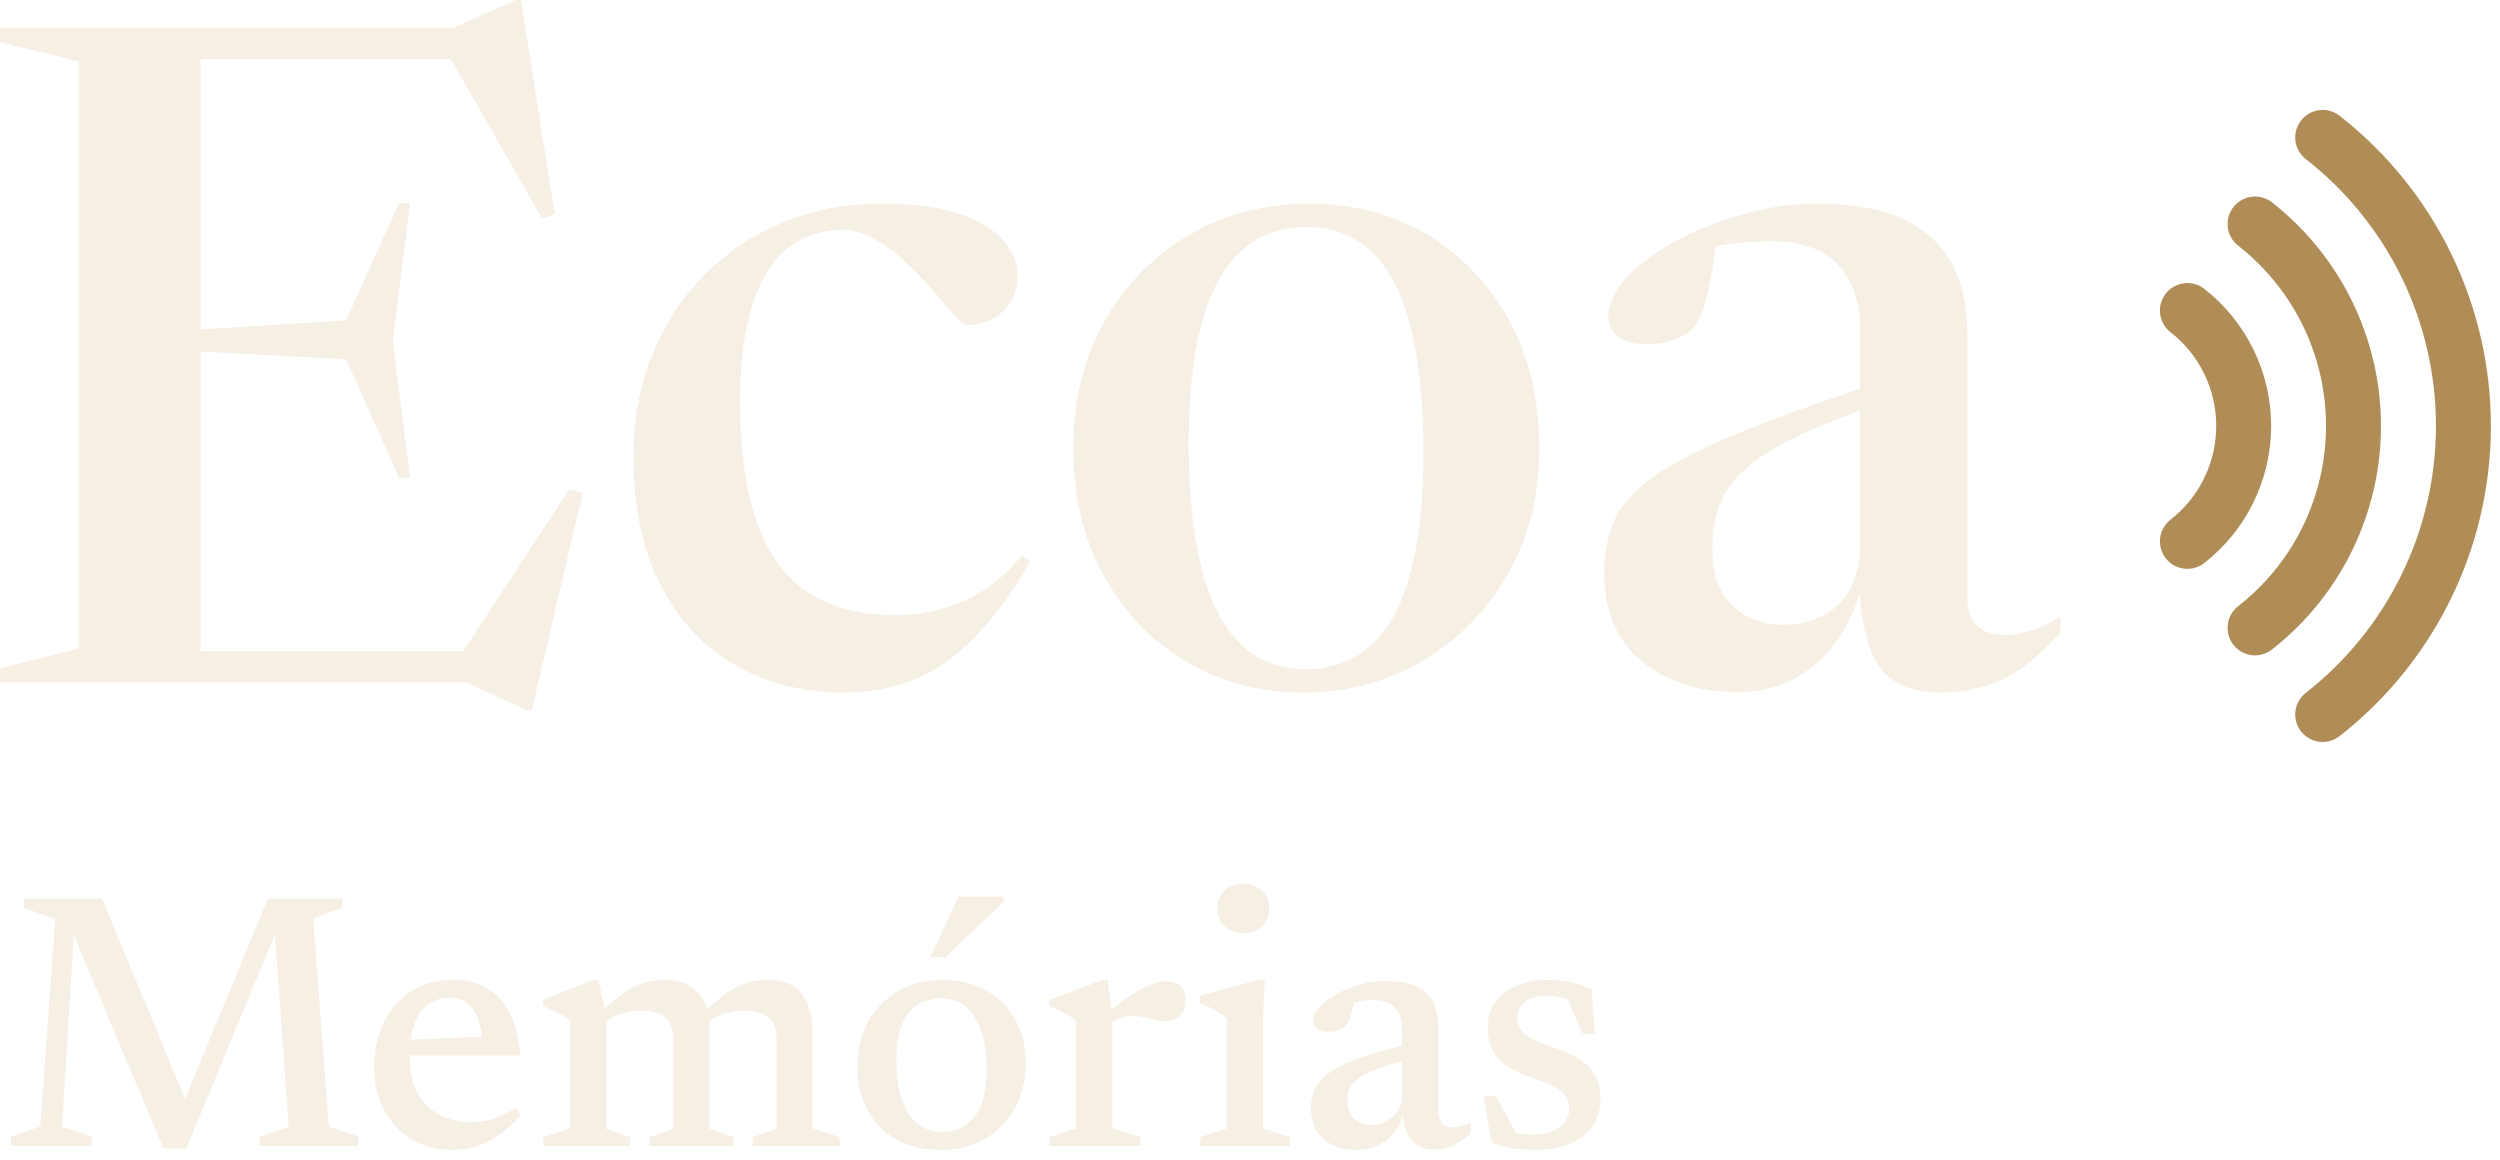
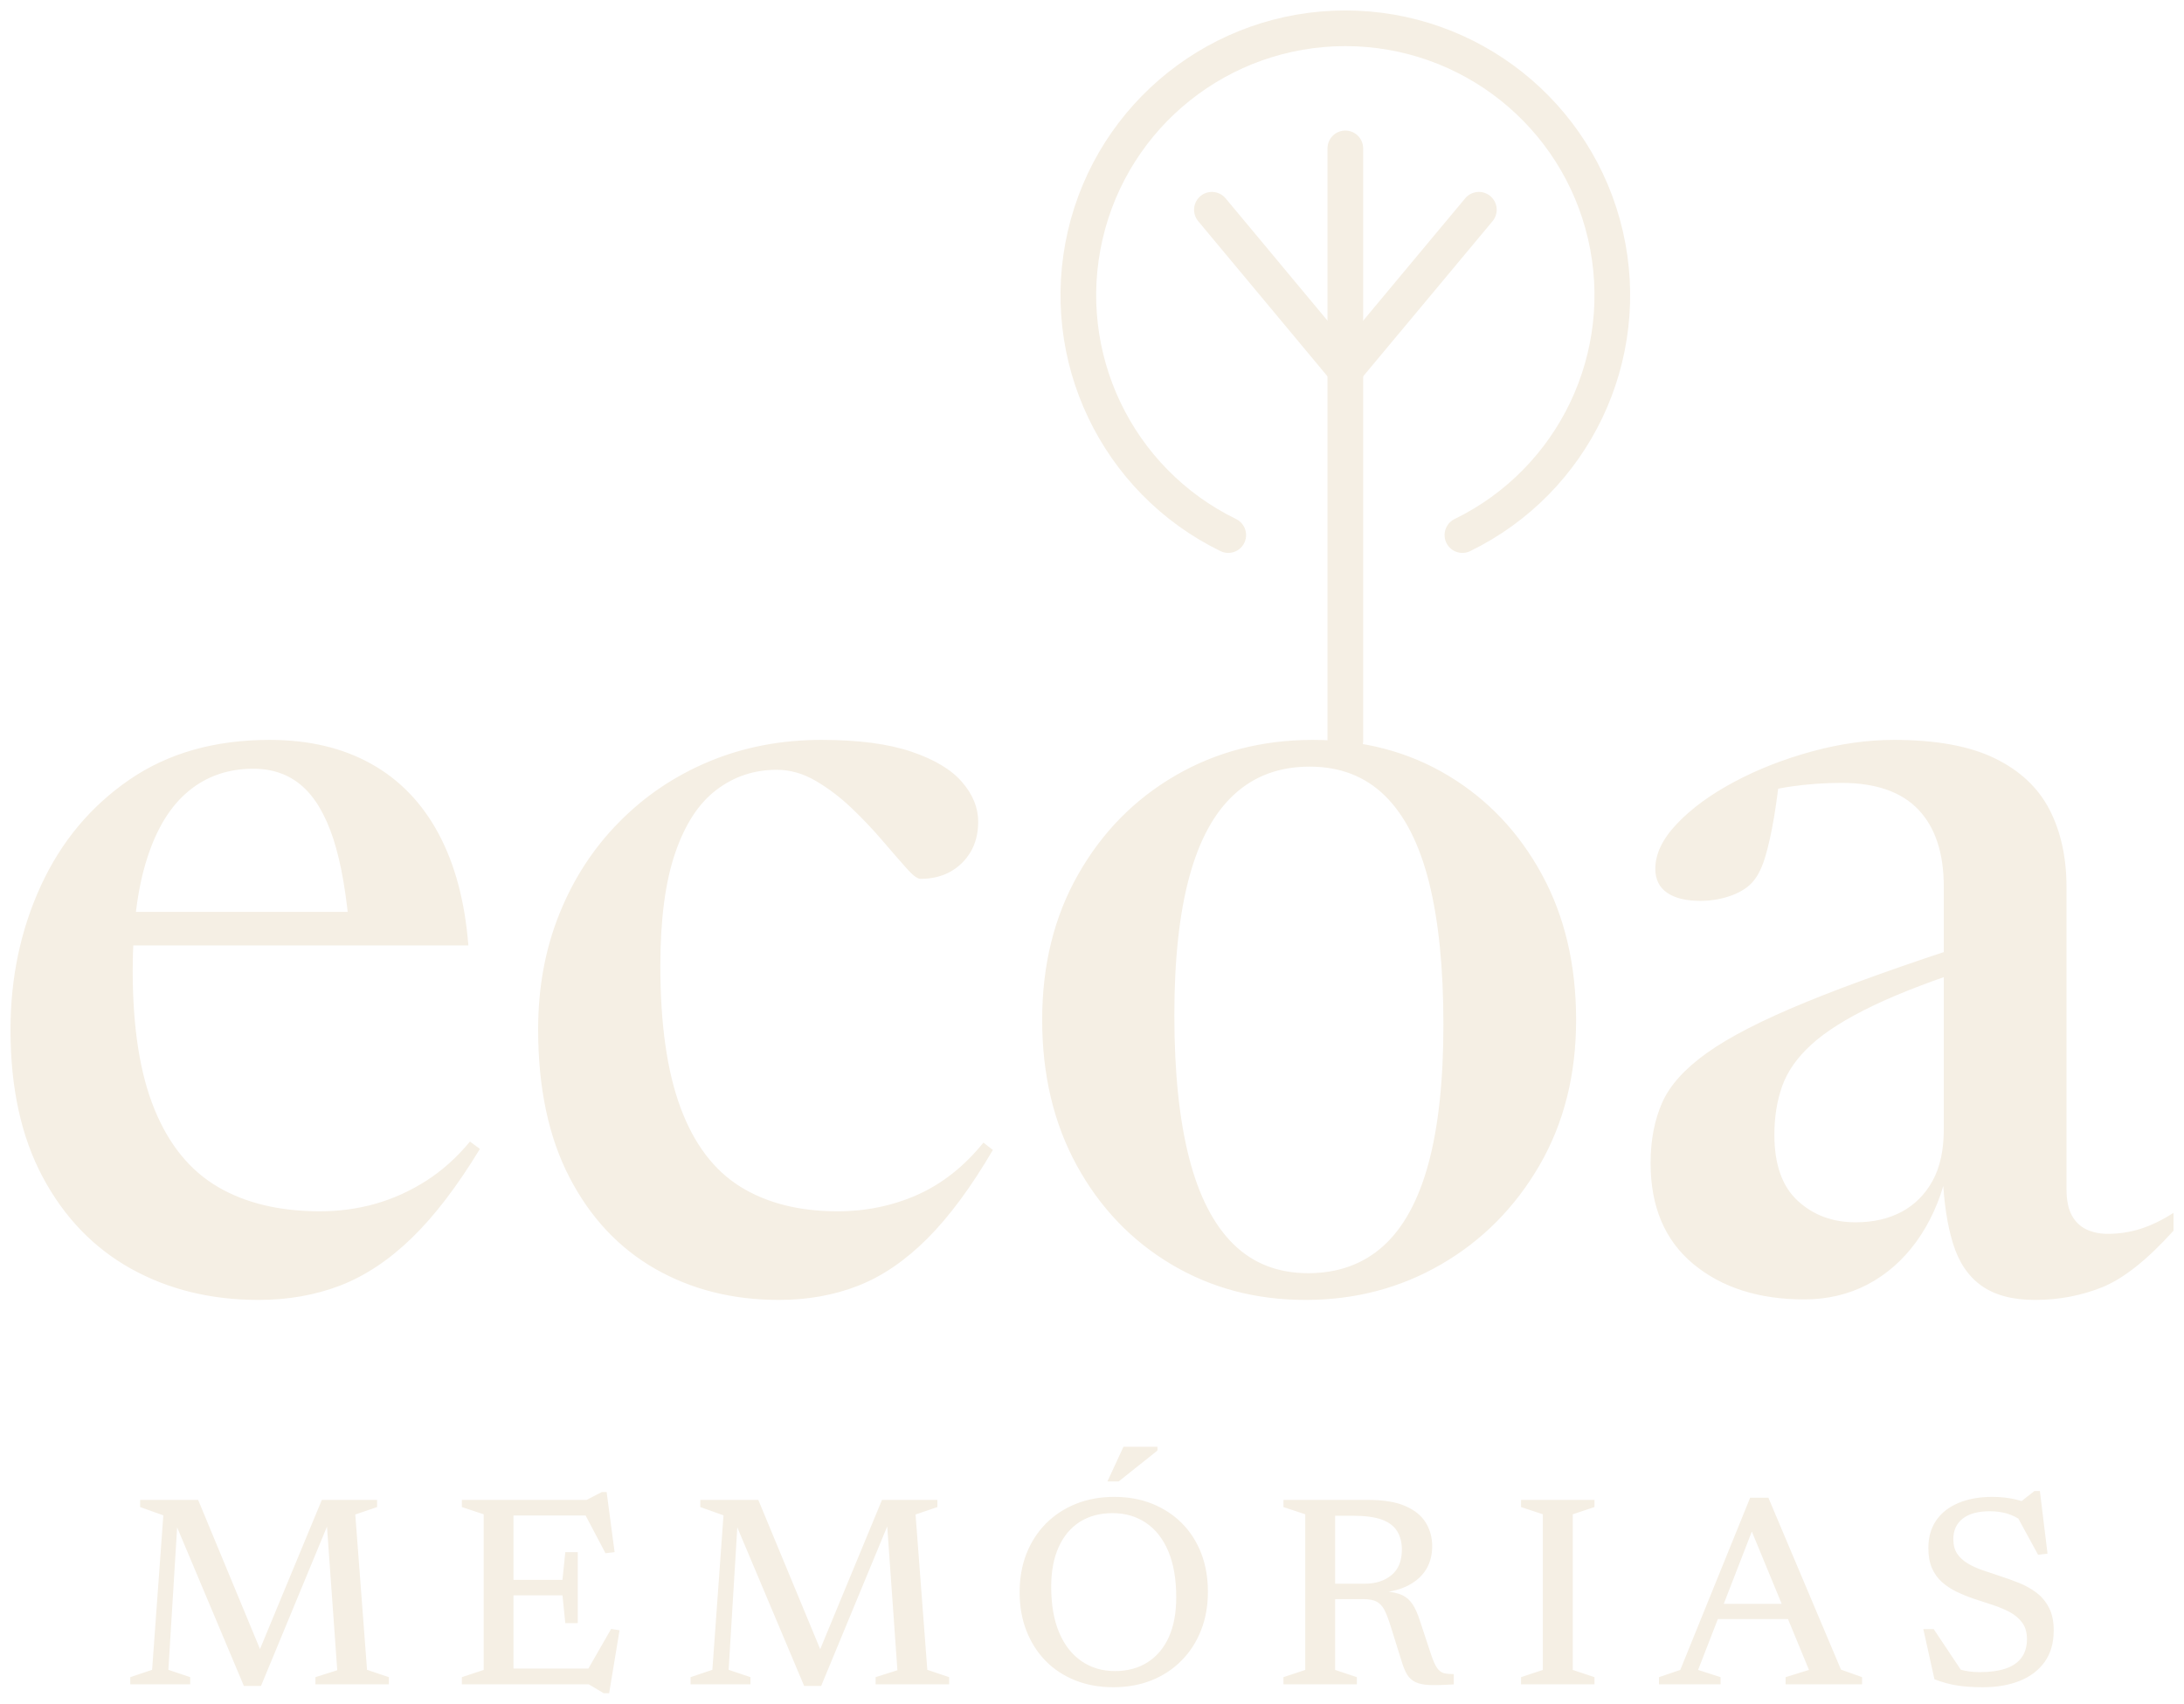
- <svg xmlns="http://www.w3.org/2000/svg" viewBox="0 0.00 273.10 126.63" role="img" aria-label="Ecoa Memórias">
-   <path fill="#F5EFE4" d="M44.8 22.2 42.9 37.25 44.8 52.2H43.6L37.8 39.25L15.4 38.05V36.4L37.8 35L43.6 22.2ZM60.6 23.4 59.2 23.85 48.35 4.9 56.15 6.45H13.45V3.05H49.5L56.35 0H56.9ZM49.65 72.6 62.2 53.45 63.65 53.85 58.1 77.55H57.45L50.95 74.55H13.45V71.15H57.25ZM0 74.55V73L8.6 70.85V6.7L0 4.6V3.05H21.9V74.55ZM96.2 22.25Q101.5 22.25 104.8 23.37Q108.1 24.5 109.62 26.27Q111.15 28.05 111.15 30.05Q111.15 31.7 110.43 32.92Q109.7 34.15 108.47 34.82Q107.25 35.5 105.65 35.5Q105.2 35.5 104.28 34.45Q103.35 33.4 102.03 31.85Q100.7 30.3 99.08 28.75Q97.45 27.2 95.65 26.15Q93.85 25.1 91.95 25.1Q88.7 25.1 86.18 27.02Q83.65 28.95 82.25 33.07Q80.85 37.2 80.85 43.8Q80.85 52.15 82.78 57.32Q84.7 62.5 88.47 64.85Q92.25 67.2 97.75 67.2Q101.8 67.2 105.35 65.62Q108.9 64.05 111.65 60.65L112.55 61.35Q109.45 66.65 106.3 69.8Q103.15 72.95 99.7 74.3Q96.25 75.65 92.15 75.65Q85.55 75.65 80.35 72.67Q75.15 69.7 72.18 63.95Q69.2 58.2 69.2 49.85Q69.2 43.85 71.22 38.82Q73.25 33.8 76.92 30.07Q80.6 26.35 85.53 24.3Q90.45 22.25 96.2 22.25ZM142.6 73.1Q146.9 73.1 149.78 70.5Q152.65 67.9 154.07 62.62Q155.5 57.35 155.5 49.4Q155.5 41.3 154.12 35.82Q152.75 30.35 149.93 27.57Q147.1 24.8 142.75 24.8Q138.45 24.8 135.58 27.42Q132.7 30.05 131.28 35.3Q129.85 40.55 129.85 48.5Q129.85 56.6 131.25 62.07Q132.65 67.55 135.48 70.32Q138.3 73.1 142.6 73.1ZM142.35 75.65Q135.25 75.65 129.55 72.25Q123.85 68.85 120.55 62.82Q117.25 56.8 117.25 48.95Q117.25 41.1 120.68 35.07Q124.1 29.05 129.95 25.65Q135.8 22.25 143.05 22.25Q150.3 22.25 155.95 25.65Q161.6 29.05 164.88 35.05Q168.15 41.05 168.15 48.95Q168.15 56.8 164.65 62.82Q161.15 68.85 155.3 72.25Q149.45 75.65 142.35 75.65ZM206.2 41.5 206.55 43.75Q200.3 45.75 196.45 47.6Q192.6 49.45 190.58 51.3Q188.55 53.15 187.8 55.25Q187.05 57.35 187.05 59.9Q187.05 64.15 189.28 66.2Q191.5 68.25 194.8 68.25Q197.3 68.25 199.18 67.25Q201.05 66.25 202.13 64.3Q203.2 62.35 203.2 59.4V36.25Q203.2 31.45 200.78 28.9Q198.35 26.35 193.45 26.35Q191.05 26.35 188.75 26.67Q186.45 27 185.1 27.6L187.6 25.3Q187.35 27.65 187 29.72Q186.65 31.8 186.2 33.32Q185.75 34.85 185.1 35.65Q184.4 36.55 182.98 37.07Q181.55 37.6 180 37.6Q177.95 37.6 176.83 36.82Q175.7 36.05 175.7 34.55Q175.7 32.4 177.78 30.22Q179.85 28.05 183.23 26.25Q186.6 24.45 190.63 23.35Q194.65 22.25 198.45 22.25Q204.45 22.25 208.05 24Q211.65 25.75 213.28 28.9Q214.9 32.05 214.9 36.3V65.1Q214.9 66.65 215.4 67.57Q215.9 68.5 216.8 68.92Q217.7 69.35 218.85 69.35Q220.4 69.35 221.93 68.88Q223.45 68.4 225.1 67.35V69.05Q221.35 73.2 218.33 74.42Q215.3 75.65 211.9 75.65Q208.7 75.65 206.8 74.3Q204.9 72.95 204.08 70.28Q203.25 67.6 203.1 63.75L203.4 63.9Q202.5 67.45 200.58 70.1Q198.65 72.75 195.93 74.17Q193.2 75.6 189.9 75.6Q183.4 75.6 179.33 72.22Q175.25 68.85 175.25 62.6Q175.25 59.35 176.35 56.85Q177.45 54.35 180.65 52.07Q183.85 49.8 190 47.27Q196.15 44.75 206.2 41.5Z" />
-   <path fill="#F5EFE4" d="M35.92 123.07 39.12 124.15V125.19H28.34V124.15L31.54 123.13L30 101.41L30.28 101.47L20.36 125.45H17.86L7.84 101.65L8.1 101.59L6.78 123.07L9.98 124.15V125.19H1.2V124.15L4.4 123.07L6.04 100.41L2.64 99.19V98.15H11.14L20.44 120.57H20L29.28 98.15H37.4V99.19L34.2 100.29ZM49.46 107.05Q51.72 107.05 53.29 108.01Q54.86 108.97 55.75 110.81Q56.64 112.65 56.82 115.29H43.92V113.61L54.42 113.19L52.74 114.07Q52.64 112.43 52.22 111.3Q51.8 110.17 51.04 109.58Q50.28 108.99 49.14 108.99Q47.82 108.99 46.83 109.68Q45.84 110.37 45.29 111.8Q44.74 113.23 44.74 115.43Q44.74 117.73 45.57 119.32Q46.4 120.91 47.94 121.75Q49.48 122.59 51.58 122.59Q52.46 122.59 53.27 122.4Q54.08 122.21 54.86 121.84Q55.64 121.47 56.38 120.95L56.84 121.89Q55.74 123.09 54.57 123.93Q53.4 124.77 52.14 125.2Q50.88 125.63 49.5 125.63Q46.94 125.63 45 124.48Q43.06 123.33 41.97 121.29Q40.88 119.25 40.88 116.61Q40.88 113.93 41.91 111.76Q42.94 109.59 44.86 108.32Q46.78 107.05 49.46 107.05ZM66.22 110.95V123.31L68.84 124.23V125.19H59.36V124.23L62.28 123.27V111.57Q61.92 111.17 61.24 110.78Q60.56 110.39 59.32 109.89V109.23L64.82 107.05H65.38ZM77.5 112.29V123.31L80.12 124.23V125.19H70.94V124.23L73.56 123.31V113.43Q73.56 112.39 73.15 111.72Q72.74 111.05 71.96 110.72Q71.18 110.39 70.1 110.39Q68.84 110.39 67.66 110.81Q66.48 111.23 65.88 111.87L65.2 111.03Q66.4 109.85 67.35 109.07Q68.3 108.29 69.14 107.86Q69.98 107.43 70.82 107.24Q71.66 107.05 72.6 107.05Q74.34 107.05 75.42 107.74Q76.5 108.43 77 109.61Q77.5 110.79 77.5 112.29ZM88.78 113.11V123.27L91.74 124.23V125.19H82.22V124.23L84.84 123.31V113.43Q84.84 112.37 84.42 111.71Q84 111.05 83.23 110.72Q82.46 110.39 81.36 110.39Q80.1 110.39 78.92 110.81Q77.74 111.23 77.14 111.89L76.46 111.05Q77.66 109.85 78.61 109.08Q79.56 108.31 80.41 107.87Q81.26 107.43 82.09 107.24Q82.92 107.05 83.88 107.05Q86.46 107.05 87.62 108.61Q88.78 110.17 88.78 113.11ZM102.88 123.65Q104.34 123.65 105.44 122.95Q106.54 122.25 107.16 120.77Q107.78 119.29 107.78 116.93Q107.78 114.33 107.18 112.58Q106.58 110.83 105.48 109.94Q104.38 109.05 102.8 109.05Q101.36 109.05 100.26 109.74Q99.16 110.43 98.54 111.92Q97.92 113.41 97.92 115.77Q97.92 118.33 98.51 120.09Q99.1 121.85 100.22 122.75Q101.34 123.65 102.88 123.65ZM102.74 125.63Q100 125.63 97.95 124.48Q95.9 123.33 94.78 121.28Q93.66 119.23 93.66 116.53Q93.66 113.75 94.85 111.61Q96.04 109.47 98.13 108.26Q100.22 107.05 102.96 107.05Q105.72 107.05 107.75 108.2Q109.78 109.35 110.91 111.39Q112.04 113.43 112.04 116.15Q112.04 118.93 110.85 121.07Q109.66 123.21 107.57 124.42Q105.48 125.63 102.74 125.63ZM101.62 104.57 104.72 97.97H109.6V98.55L103.26 104.57ZM127.38 107.19Q128.48 107.19 129 107.76Q129.52 108.33 129.52 109.23Q129.52 110.33 128.89 110.95Q128.26 111.57 127.34 111.57Q126.7 111.57 126.14 111.42Q125.58 111.27 125.01 111.13Q124.44 110.99 123.78 110.99Q123.32 110.99 122.8 111.1Q122.28 111.21 121.79 111.44Q121.3 111.67 120.86 111.99L120.38 111.19Q121.62 110.11 122.64 109.35Q123.66 108.59 124.51 108.12Q125.36 107.65 126.07 107.42Q126.78 107.19 127.38 107.19ZM121.5 110.95V123.23L124.6 124.23V125.19H114.64V124.23L117.56 123.27V111.57Q117.28 111.27 116.85 111Q116.42 110.73 115.86 110.45Q115.3 110.17 114.6 109.89V109.23L120.46 107.05H121.02ZM135.82 101.93Q134.54 101.93 133.76 101.17Q132.98 100.41 132.98 99.23Q132.98 98.05 133.76 97.3Q134.54 96.55 135.82 96.55Q137.08 96.55 137.86 97.3Q138.64 98.05 138.64 99.23Q138.64 100.41 137.86 101.17Q137.08 101.93 135.82 101.93ZM138.16 107.05 137.98 110.83V123.27L140.9 124.23V125.19H131.12V124.23L134.02 123.27V111.29Q133.8 111.03 133.32 110.72Q132.84 110.41 132.25 110.1Q131.66 109.79 131.06 109.57V108.79L137.48 107.05ZM154.44 113.95 154.52 115.67Q152.24 116.13 150.8 116.63Q149.36 117.13 148.57 117.67Q147.78 118.21 147.49 118.82Q147.2 119.43 147.2 120.19Q147.2 121.53 147.94 122.21Q148.68 122.89 149.86 122.89Q150.78 122.89 151.53 122.45Q152.28 122.01 152.72 121.3Q153.16 120.59 153.16 119.73V112.41Q153.16 110.91 152.42 110.07Q151.68 109.23 149.92 109.23Q149.22 109.23 148.46 109.39Q147.7 109.55 147 109.85L148 108.71Q147.9 109.47 147.77 110.09Q147.64 110.71 147.48 111.16Q147.32 111.61 147.1 111.91Q146.78 112.33 146.25 112.52Q145.72 112.71 145.1 112.71Q144.32 112.71 143.88 112.38Q143.44 112.05 143.44 111.53Q143.44 110.83 144.11 110.07Q144.78 109.31 145.92 108.65Q147.06 107.99 148.5 107.58Q149.94 107.17 151.5 107.17Q153.56 107.17 154.8 107.79Q156.04 108.41 156.58 109.56Q157.12 110.71 157.12 112.33V121.37Q157.12 121.97 157.3 122.37Q157.48 122.77 157.83 122.97Q158.18 123.17 158.7 123.17Q159.14 123.17 159.64 123.02Q160.14 122.87 160.64 122.59V123.79Q159.72 124.67 158.69 125.13Q157.66 125.59 156.74 125.59Q155.62 125.59 154.84 125.11Q154.06 124.63 153.67 123.7Q153.28 122.77 153.24 121.49L153.4 121.35Q153.1 122.67 152.35 123.63Q151.6 124.59 150.54 125.11Q149.48 125.63 148.2 125.63Q145.96 125.63 144.59 124.45Q143.22 123.27 143.22 121.01Q143.22 119.83 143.69 118.87Q144.16 117.91 145.38 117.07Q146.6 116.23 148.8 115.47Q151 114.71 154.44 113.95ZM169.12 107.05Q170.44 107.05 171.51 107.28Q172.58 107.51 173.88 108.07L174.2 112.91H172.9L170.74 108.05L172.46 109.83Q171.6 109.29 170.8 109.03Q170 108.77 169.16 108.77Q167.52 108.77 166.63 109.39Q165.74 110.01 165.74 111.13Q165.74 112.09 166.26 112.67Q166.78 113.25 167.75 113.67Q168.72 114.09 170 114.53Q170.96 114.85 171.83 115.29Q172.7 115.73 173.38 116.36Q174.06 116.99 174.45 117.88Q174.84 118.77 174.84 120.03Q174.84 121.85 173.93 123.1Q173.02 124.35 171.4 124.98Q169.78 125.61 167.64 125.61Q166.3 125.61 165.11 125.41Q163.92 125.21 162.92 124.81L162.1 119.75H163.42L166.18 124.87L163.6 123.19Q164.34 123.51 164.93 123.67Q165.52 123.83 166.06 123.89Q166.6 123.95 167.12 123.95Q169.16 123.95 170.29 123.22Q171.42 122.49 171.42 121.05Q171.42 120.23 171.03 119.7Q170.64 119.17 169.96 118.79Q169.28 118.41 168.42 118.1Q167.56 117.79 166.62 117.45Q165.38 116.99 164.46 116.33Q163.54 115.67 163.03 114.67Q162.52 113.67 162.52 112.21Q162.52 110.55 163.37 109.41Q164.22 108.27 165.72 107.66Q167.22 107.05 169.12 107.05Z" />
-   <g fill="none" stroke="#B08D57" stroke-width="6" stroke-linecap="round">
-     <path d="M238.95 33.92A16 16 0 0 1 238.95 59.14" />
-     <path d="M246.34 24.47A28 28 0 0 1 246.34 68.59" />
-     <path d="M253.73 15.01A40 40 0 0 1 253.73 78.05" />
+ <svg xmlns="http://www.w3.org/2000/svg" viewBox="-1.00 -69.45 208.20 162.46" role="img" aria-label="Ecoa Memórias">
+   <path fill="#F5EFE4" d="M24.7 1.1Q30.3 1.1 34.38 3.38Q38.45 5.65 40.8 10.03Q43.15 14.4 43.65 20.7H10.3V17.5H37.5L32.35 19.65Q31.9 14 30.78 10.55Q29.65 7.1 27.78 5.48Q25.9 3.85 23.15 3.85Q19.55 3.85 16.98 5.98Q14.4 8.1 13.03 12.38Q11.65 16.65 11.65 23.1Q11.65 31.25 13.73 36.33Q15.8 41.4 19.78 43.73Q23.75 46.05 29.5 46.05Q32.25 46.05 34.8 45.33Q37.35 44.6 39.65 43.13Q41.95 41.65 43.8 39.4L44.75 40.1Q41.5 45.45 38.25 48.6Q35 51.75 31.43 53.13Q27.85 54.5 23.65 54.5Q16.85 54.5 11.5 51.53Q6.15 48.55 3.08 42.8Q0 37.05 0 28.75Q0 21.3 2.9 15Q5.8 8.7 11.33 4.9Q16.85 1.1 24.7 1.1ZM77.3 1.1Q82.6 1.1 85.9 2.23Q89.2 3.35 90.72 5.13Q92.25 6.9 92.25 8.9Q92.25 10.55 91.53 11.78Q90.8 13 89.58 13.68Q88.35 14.35 86.75 14.35Q86.3 14.35 85.38 13.3Q84.45 12.25 83.12 10.7Q81.8 9.15 80.18 7.6Q78.55 6.05 76.75 5Q74.95 3.95 73.05 3.95Q69.8 3.95 67.28 5.88Q64.75 7.8 63.35 11.93Q61.95 16.05 61.95 22.65Q61.95 31 63.88 36.18Q65.8 41.35 69.57 43.7Q73.35 46.05 78.85 46.05Q82.9 46.05 86.45 44.48Q90 42.9 92.75 39.5L93.65 40.2Q90.55 45.5 87.4 48.65Q84.25 51.8 80.8 53.15Q77.35 54.5 73.25 54.5Q66.65 54.5 61.45 51.53Q56.25 48.55 53.28 42.8Q50.3 37.05 50.3 28.7Q50.3 22.7 52.33 17.68Q54.35 12.65 58.03 8.93Q61.7 5.2 66.62 3.15Q71.55 1.1 77.3 1.1ZM123.7 51.95Q128 51.95 130.88 49.35Q133.75 46.75 135.18 41.48Q136.6 36.2 136.6 28.25Q136.6 20.15 135.23 14.68Q133.85 9.2 131.03 6.43Q128.2 3.65 123.85 3.65Q119.55 3.65 116.68 6.28Q113.8 8.9 112.38 14.15Q110.95 19.4 110.95 27.35Q110.95 35.45 112.35 40.93Q113.75 46.4 116.58 49.18Q119.4 51.95 123.7 51.95ZM123.45 54.5Q116.35 54.5 110.65 51.1Q104.95 47.7 101.65 41.68Q98.35 35.65 98.35 27.8Q98.35 19.95 101.78 13.93Q105.2 7.9 111.05 4.5Q116.9 1.1 124.15 1.1Q131.4 1.1 137.05 4.5Q142.7 7.9 145.97 13.9Q149.25 19.9 149.25 27.8Q149.25 35.65 145.75 41.68Q142.25 47.7 136.4 51.1Q130.55 54.5 123.45 54.5ZM187.3 20.35 187.65 22.6Q181.4 24.6 177.55 26.45Q173.7 28.3 171.68 30.15Q169.65 32 168.9 34.1Q168.15 36.2 168.15 38.75Q168.15 43 170.38 45.05Q172.6 47.1 175.9 47.1Q178.4 47.1 180.28 46.1Q182.15 45.1 183.23 43.15Q184.3 41.2 184.3 38.25V15.1Q184.3 10.3 181.88 7.75Q179.45 5.2 174.55 5.2Q172.15 5.2 169.85 5.53Q167.55 5.85 166.2 6.45L168.7 4.15Q168.45 6.5 168.1 8.58Q167.75 10.65 167.3 12.18Q166.85 13.7 166.2 14.5Q165.5 15.4 164.08 15.93Q162.65 16.45 161.1 16.45Q159.05 16.45 157.93 15.68Q156.8 14.9 156.8 13.4Q156.8 11.25 158.88 9.08Q160.95 6.9 164.33 5.1Q167.7 3.3 171.73 2.2Q175.75 1.1 179.55 1.1Q185.55 1.1 189.15 2.85Q192.75 4.6 194.38 7.75Q196 10.9 196 15.15V43.95Q196 45.5 196.5 46.43Q197 47.35 197.9 47.78Q198.8 48.2 199.95 48.2Q201.5 48.2 203.03 47.73Q204.55 47.25 206.2 46.2V47.9Q202.45 52.05 199.43 53.28Q196.4 54.5 193 54.5Q189.8 54.5 187.9 53.15Q186 51.8 185.18 49.12Q184.35 46.45 184.2 42.6L184.5 42.75Q183.6 46.3 181.68 48.95Q179.75 51.6 177.03 53.03Q174.3 54.45 171 54.45Q164.5 54.45 160.43 51.08Q156.35 47.7 156.35 41.45Q156.35 38.2 157.45 35.7Q158.55 33.2 161.75 30.93Q164.95 28.65 171.1 26.13Q177.25 23.6 187.3 20.35Z" />
+   <path fill="#F5EFE4" d="M33.99 89.77 36.07 90.47V91.15H29.07V90.47L31.15 89.81L30.14 75.69L30.33 75.73L23.88 91.31H22.25L15.74 75.84L15.91 75.81L15.05 89.77L17.13 90.47V91.15H11.42V90.47L13.5 89.77L14.57 75.04L12.36 74.25V73.57H17.89L23.93 88.14H23.64L29.68 73.57H34.95V74.25L32.87 74.96ZM54.08 78.55V81.94V85.32H52.89L52.62 82.67H46.34V81.19H52.62L52.89 78.55ZM57.59 78.55 56.72 78.65 54.55 74.53 55.44 75.06H46.34V73.57H54.92L56.37 72.82H56.83ZM54.77 90.21 57.26 85.87 58.06 86 57.07 92H56.55L55.12 91.15H46.34V89.65H55.49ZM43.03 91.15V90.47L45.11 89.78V74.94L43.03 74.25V73.57H47.95V91.15ZM87.4 89.77 89.48 90.47V91.15H82.47V90.47L84.55 89.81L83.55 75.69L83.73 75.73L77.28 91.31H75.66L69.14 75.84L69.31 75.81L68.46 89.77L70.54 90.47V91.15H64.83V90.47L66.91 89.77L67.97 75.04L65.76 74.25V73.57H71.29L77.33 88.14H77.05L83.08 73.57H88.36V74.25L86.28 74.96ZM105.22 73.28Q107.21 73.28 108.85 73.94Q110.48 74.6 111.67 75.79Q112.86 76.99 113.51 78.65Q114.15 80.32 114.15 82.33Q114.15 84.35 113.49 86.01Q112.84 87.67 111.63 88.89Q110.43 90.11 108.78 90.77Q107.13 91.43 105.13 91.43Q103.15 91.43 101.51 90.78Q99.86 90.12 98.68 88.92Q97.5 87.71 96.85 86.05Q96.2 84.39 96.2 82.38Q96.2 80.37 96.85 78.7Q97.51 77.03 98.72 75.81Q99.93 74.6 101.58 73.94Q103.23 73.28 105.22 73.28ZM105.28 89.89Q107.09 89.89 108.4 89.05Q109.72 88.21 110.43 86.64Q111.13 85.08 111.13 82.85Q111.13 80.27 110.38 78.48Q109.63 76.69 108.25 75.76Q106.88 74.83 105.06 74.83Q103.26 74.83 101.94 75.66Q100.63 76.5 99.92 78.07Q99.21 79.64 99.21 81.85Q99.21 84.42 99.97 86.22Q100.73 88.01 102.11 88.95Q103.48 89.89 105.28 89.89ZM104.57 71.81 106.1 68.5H109.34V68.86L105.64 71.81ZM129.09 81.56Q130.65 81.56 131.64 80.75Q132.64 79.93 132.64 78.31Q132.64 77.28 132.19 76.55Q131.75 75.83 130.74 75.45Q129.72 75.08 128.01 75.08H124.09L124.3 73.57H129.45Q131.65 73.57 132.98 74.16Q134.31 74.74 134.92 75.74Q135.53 76.74 135.53 77.98Q135.53 79.15 135.03 80.06Q134.52 80.98 133.51 81.58Q132.51 82.18 131.01 82.38V82.29Q132.04 82.36 132.66 82.64Q133.27 82.93 133.66 83.52Q134.05 84.11 134.36 85.09L135.44 88.36Q135.73 89.21 136 89.6Q136.28 89.99 136.65 90.09Q137.02 90.18 137.59 90.18V91.16Q136.19 91.25 135.31 91.22Q134.44 91.19 133.93 90.94Q133.42 90.69 133.12 90.19Q132.83 89.69 132.58 88.84L131.57 85.61Q131.26 84.61 130.97 84.05Q130.67 83.49 130.22 83.26Q129.76 83.03 128.97 83.03H124.28L124.06 81.56ZM126.28 73.57V89.78L128.35 90.47V91.15H121.35V90.47L123.43 89.78V74.94L121.35 74.25V73.57ZM151 90.47V91.15H144V90.47L146.08 89.78V74.94L144 74.25V73.57H151V74.25L148.93 74.94V89.78ZM162.03 84.93V83.48H170.82V84.93ZM174.5 89.75 176.51 90.47V91.15H169.22V90.47L171.45 89.78L165.62 75.66H166.36L160.88 89.78L163.02 90.47V91.15H157.15V90.47L159.18 89.78L165.84 73.36H167.58ZM193.35 74.35 191.4 73.93 192.94 72.72H193.46L194.19 78.69L193.29 78.8L191.1 74.79L191.75 75.57Q191.05 75.08 190.3 74.86Q189.55 74.65 188.69 74.65Q187 74.65 186.11 75.35Q185.21 76.05 185.21 77.31Q185.21 78.13 185.57 78.69Q185.94 79.24 186.57 79.62Q187.21 80 188.02 80.28Q188.84 80.56 189.72 80.85Q190.62 81.14 191.51 81.5Q192.4 81.86 193.14 82.42Q193.88 82.98 194.33 83.85Q194.78 84.72 194.78 86.01Q194.78 87.81 193.92 89.01Q193.06 90.21 191.55 90.82Q190.03 91.43 188.03 91.43Q186.68 91.43 185.61 91.27Q184.55 91.11 183.41 90.67L182.35 85.89H183.34L186.51 90.64L183.99 88.96Q185.04 89.51 185.88 89.75Q186.72 89.99 187.73 89.99Q189.2 89.99 190.2 89.65Q191.2 89.31 191.71 88.61Q192.23 87.91 192.23 86.84Q192.23 85.89 191.78 85.28Q191.33 84.66 190.58 84.26Q189.84 83.87 188.95 83.58Q188.06 83.29 187.18 83Q186.3 82.7 185.51 82.32Q184.73 81.94 184.12 81.4Q183.52 80.86 183.17 80.07Q182.83 79.28 182.83 78.15Q182.83 76.64 183.56 75.55Q184.3 74.45 185.68 73.87Q187.05 73.28 188.94 73.28Q190.16 73.28 191.21 73.54Q192.25 73.79 193.35 74.35Z" />
+   <g fill="none" stroke="#F5EFE4" stroke-width="3.4" stroke-linecap="round" stroke-linejoin="round">
+     <path d="M116.09 -18.43A25.45 25.45 0 1 1 138.41 -18.43" />
+     <path d="M127.25 1.20V-55.30" />
+     <path d="M127.25 -34.18L114.53 -49.45" />
+     <path d="M127.25 -34.18L139.98 -49.45" />
  </g>
</svg>
